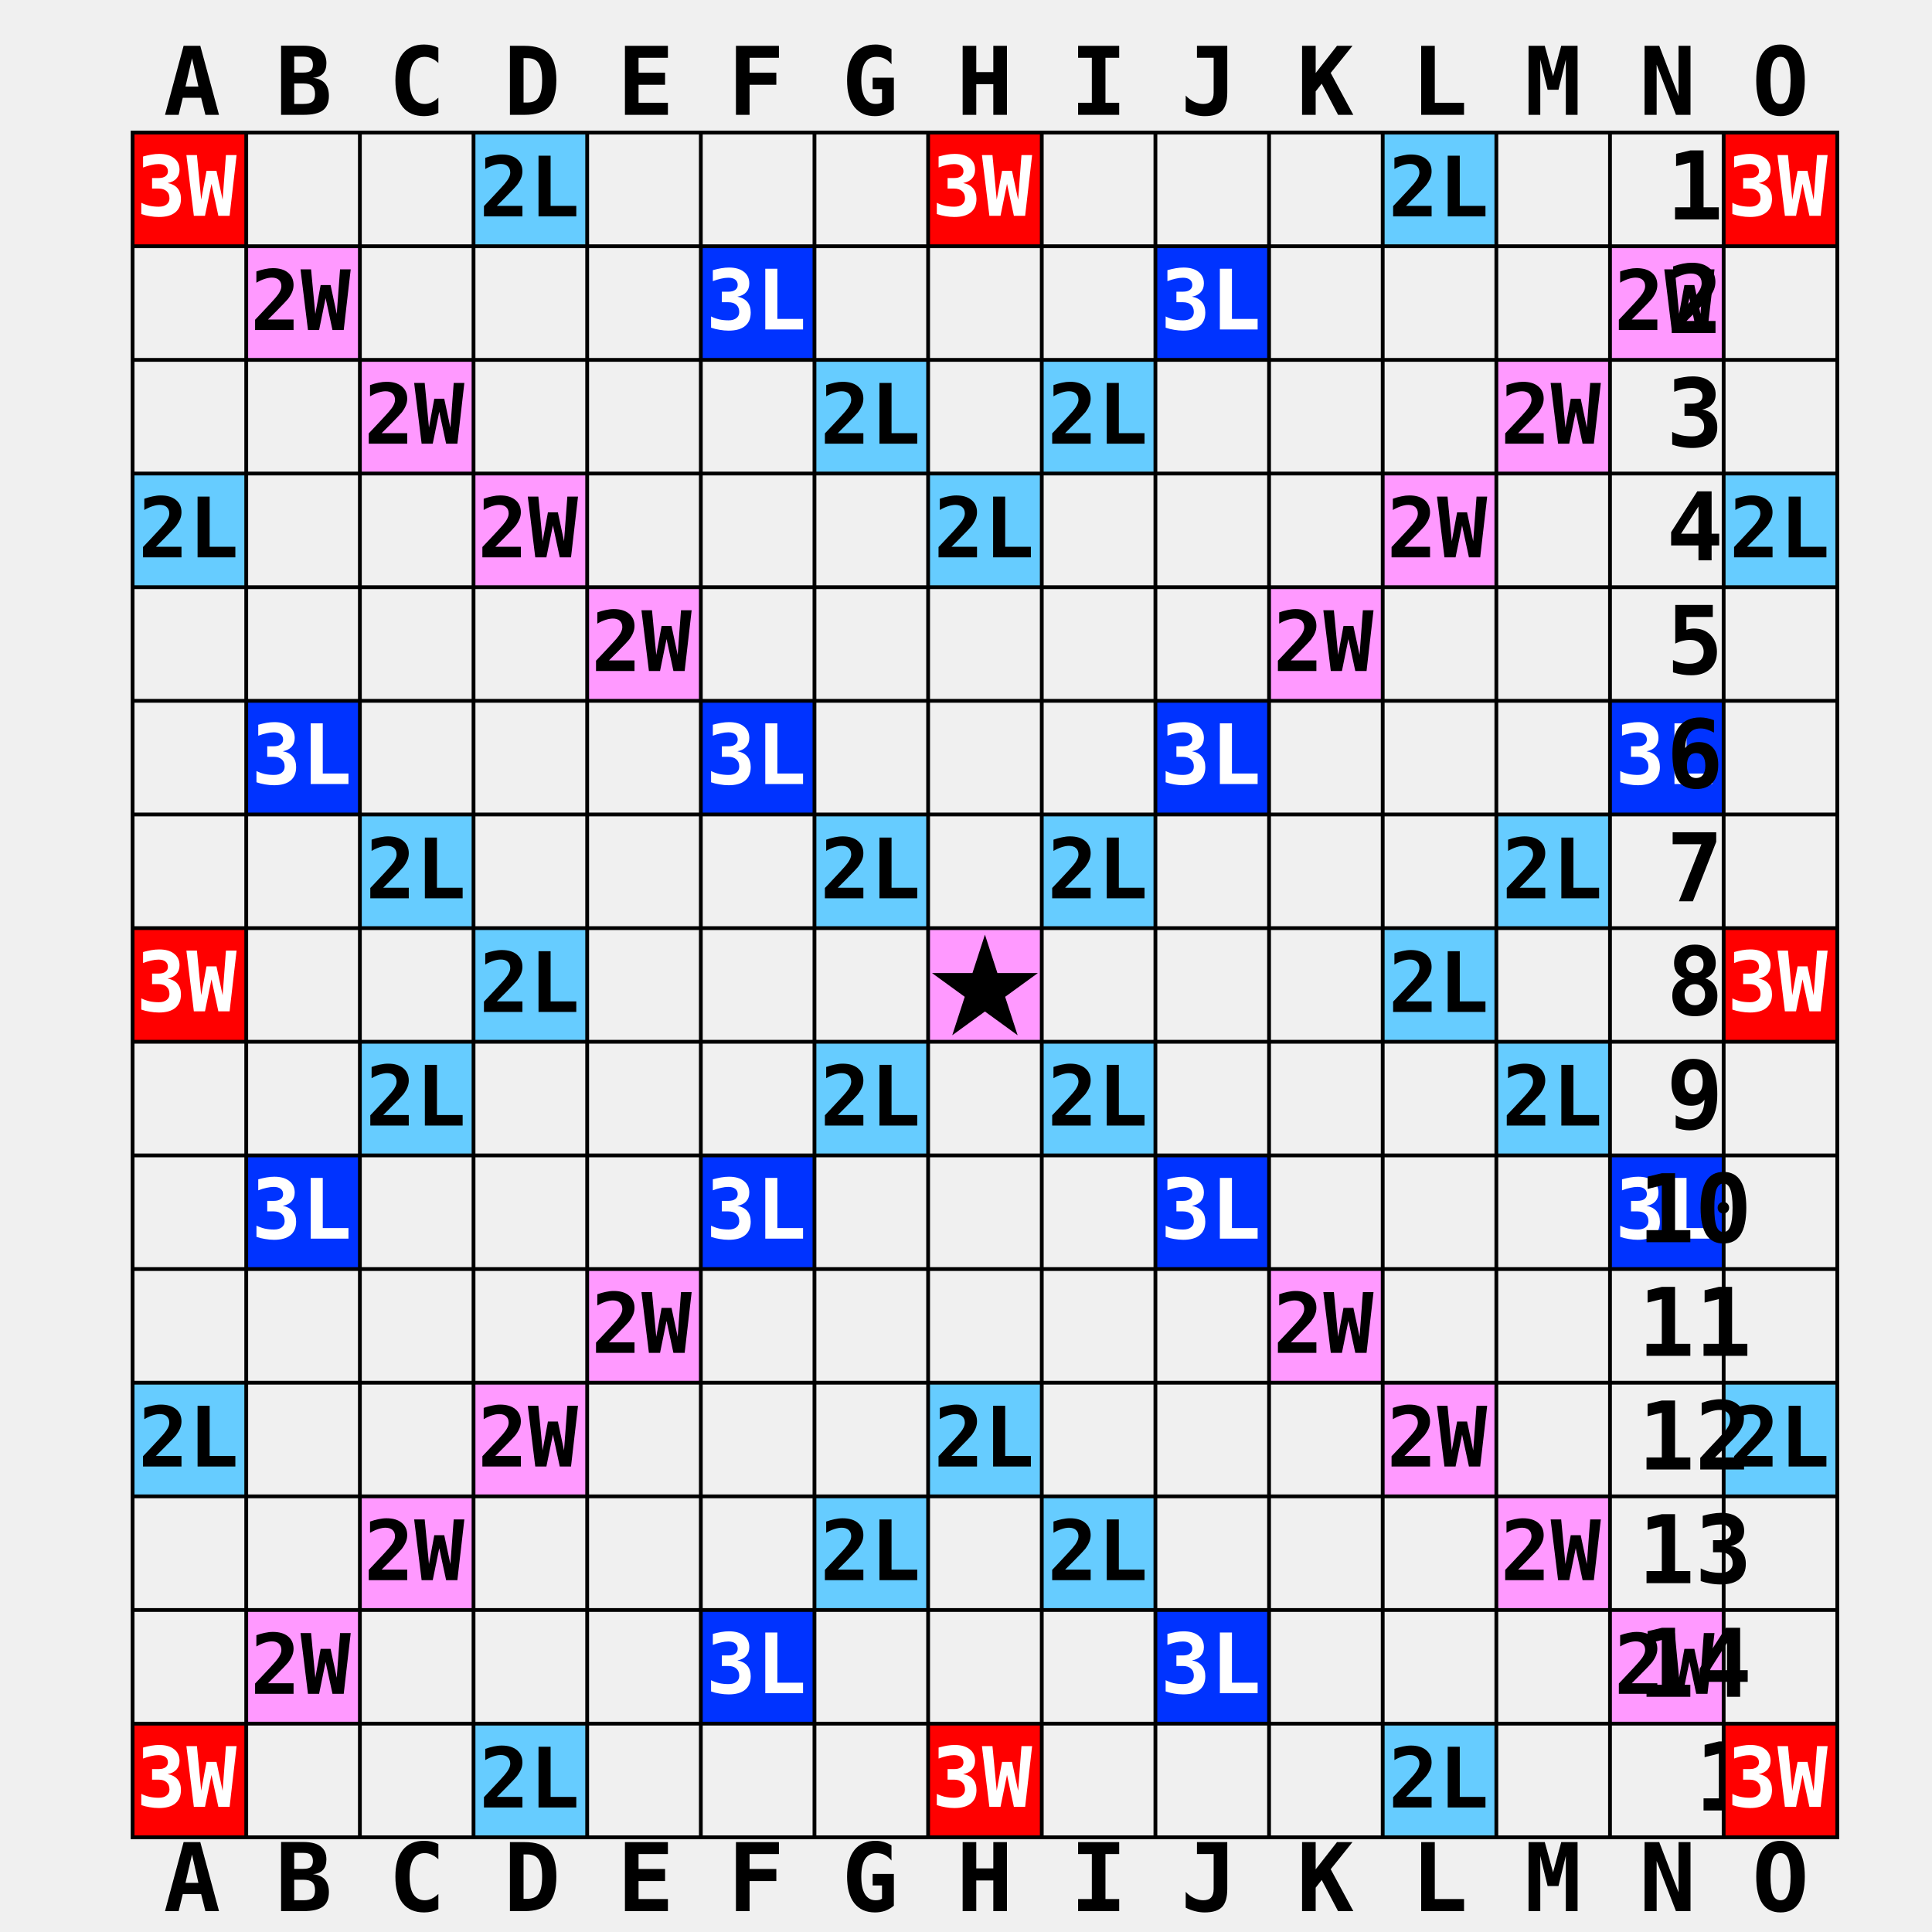
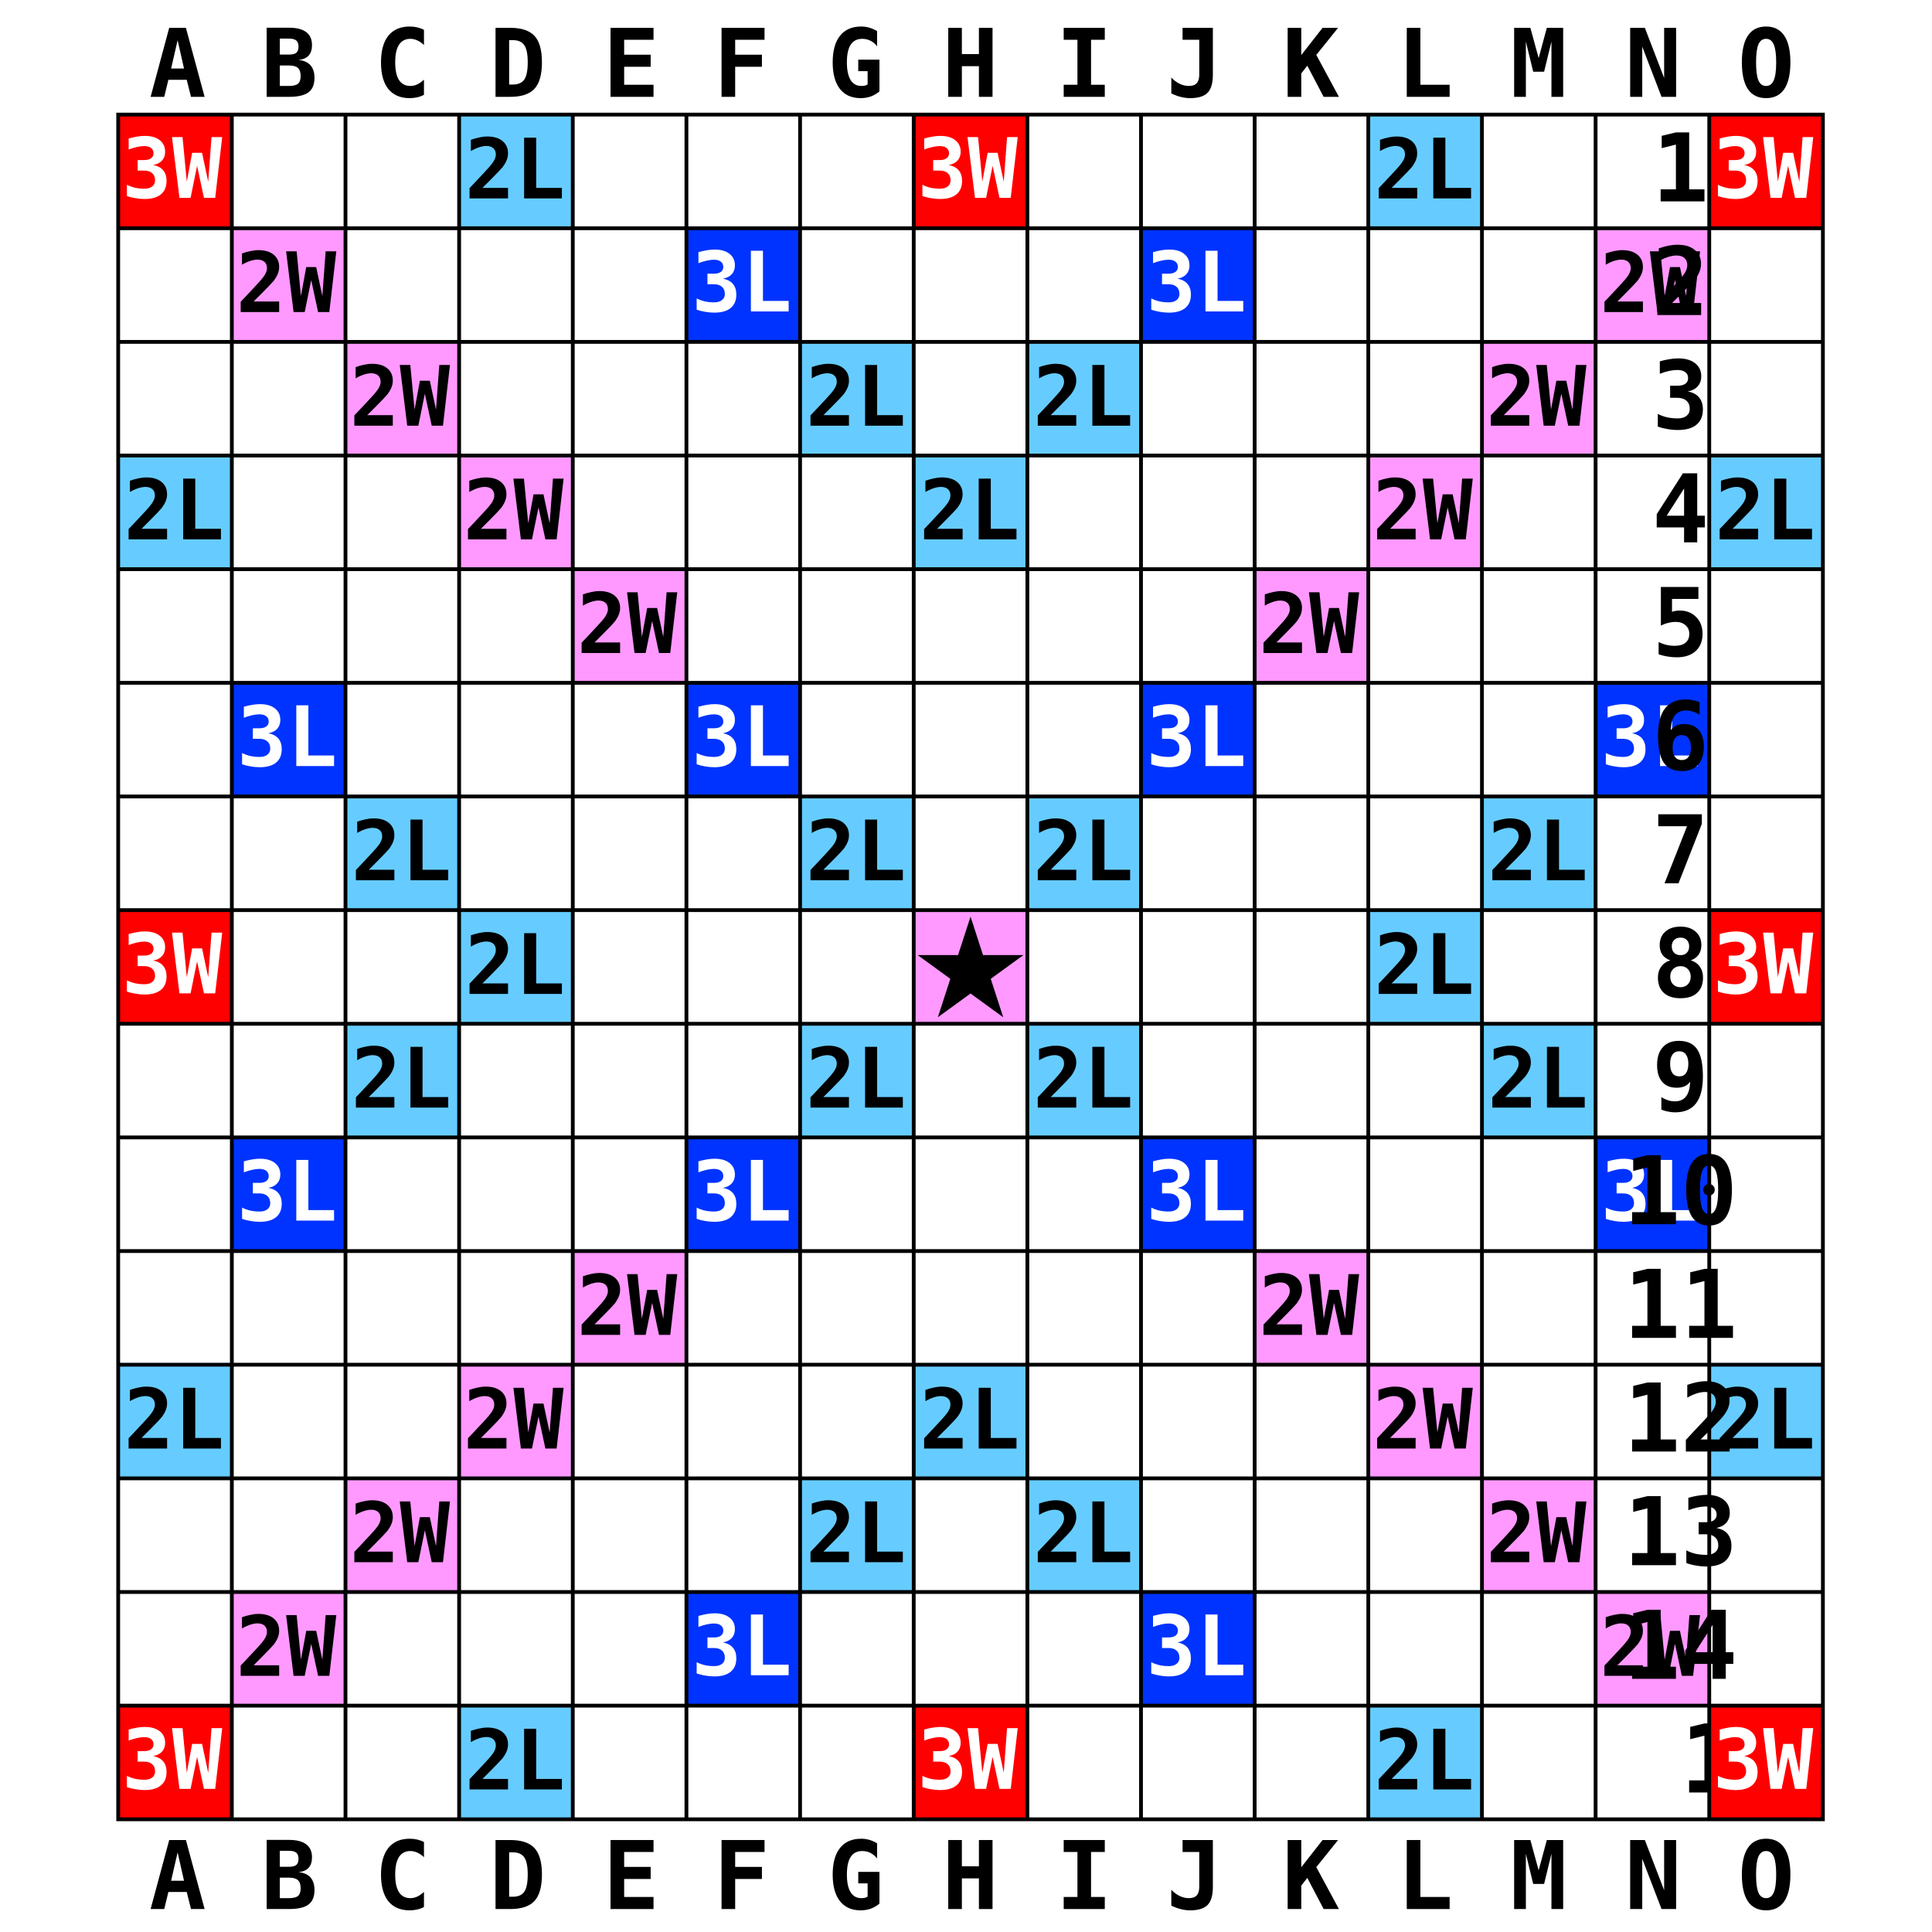
<svg xmlns="http://www.w3.org/2000/svg" xmlns:xlink="http://www.w3.org/1999/xlink" width="255" height="255" id="svg2" version="1.1">
  <defs id="defs4" />
-   <g id="layer2" transform="translate(15.88648,18.57115)">
+   <g id="layer3">
+     <rect style="fill:#ffffff" id="rect3142" width="255.2" height="256.142" x="-0.238" y="-0.383" />
+   </g>
+   <g id="layer2" transform="translate(15.88648,18.57115)" style="display:inline">
    <use x="0" y="0" xlink:href="#g3689" id="use4673" transform="translate(105,-210)" width="260" height="250" />
-     <g id="g3689" transform="translate(1.613526,-1.071145)">
+     <g id="g3689" transform="translate(-0.2869981,-3.446801)">
      <rect y="210" x="0" height="15" width="15" id="rect3664" style="color:#000000;fill:#ff0000;fill-opacity:1;fill-rule:nonzero;stroke:none;stroke-width:0.105;marker:none;visibility:visible;display:inline;overflow:visible;enable-background:accumulate" />
      <text id="text3683" y="220.983" x="0.475" style="font-size:11px;font-style:normal;font-weight:normal;text-align:start;text-anchor:start;fill:#ffffff;fill-opacity:1;stroke:none;font-family:Monospace;-inkscape-font-specification:Monospace" xml:space="preserve">
        <tspan dy="0" style="font-size:11px;font-weight:bold;fill:#ffffff" id="tspan3687" y="220.983" x="0.475">3W</tspan>
      </text>
    </g>
-     <g id="g3802" transform="translate(16.61353,-16.07115)">
+     <g id="g3802" transform="translate(14.713,-18.4468)">
      <rect style="color:#000000;fill:#ff99ff;fill-opacity:1;fill-rule:nonzero;stroke:none;stroke-width:0.105;marker:none;visibility:visible;display:inline;overflow:visible;enable-background:accumulate" id="rect3804" width="15" height="15" x="0" y="210" />
      <text xml:space="preserve" style="font-size:11px;font-style:normal;font-weight:normal;text-align:start;text-anchor:start;fill:#000000;fill-opacity:1;stroke:none;font-family:Monospace;-inkscape-font-specification:Monospace" x="0.542" y="221.064" id="text3806">
        <tspan x="0.542" y="221.064" id="tspan3810" style="font-size:11px;font-weight:bold;fill:#000000" dy="0">2W</tspan>
      </text>
    </g>
-     <use x="0" y="0" xlink:href="#g3802" id="use3812" transform="translate(180,0)" width="226" height="226" />
+     <use x="0" y="0" xlink:href="#g3802" id="use3812" transform="translate(180,-4.420556e-8)" width="226" height="226" />
    <use height="226" width="226" transform="translate(165,-15)" id="use3814" xlink:href="#g3802" y="0" x="0" />
    <use x="0" y="0" xlink:href="#g3802" id="use3816" transform="translate(150,-30)" width="226" height="226" />
    <use height="226" width="226" transform="translate(135,-45)" id="use3818" xlink:href="#g3802" y="0" x="0" />
    <use x="0" y="0" xlink:href="#g3802" id="use3820" transform="translate(135,-135)" width="226" height="226" />
    <use height="226" width="226" transform="translate(150,-150)" id="use3822" xlink:href="#g3802" y="0" x="0" />
    <use x="0" y="0" xlink:href="#g3802" id="use3824" transform="translate(165,-165)" width="226" height="226" />
    <use height="226" width="226" transform="translate(180,-180)" id="use3826" xlink:href="#g3802" y="0" x="0" />
    <use height="226" width="226" transform="translate(45,-135)" id="use3828" xlink:href="#g3802" y="0" x="0" />
    <use x="0" y="0" xlink:href="#g3802" id="use3830" transform="translate(30,-150)" width="226" height="226" />
    <use height="226" width="226" transform="translate(15,-165)" id="use3832" xlink:href="#g3802" y="0" x="0" />
    <use x="0" y="0" xlink:href="#g3802" id="use3834" transform="translate(0,-180)" width="226" height="226" />
-     <g transform="translate(31.61353,-31.07115)" id="g3836" />
-     <g id="g3846" transform="translate(46.61353,-46.07115)" />
-     <g transform="translate(61.61353,-61.07115)" id="g3856" />
-     <g transform="translate(106.6135,-106.0712)" id="g3866">
+     <g transform="translate(29.713,-33.4468)" id="g3836" />
+     <g id="g3846" transform="translate(44.713,-48.4468)" />
+     <g transform="translate(59.713,-63.4468)" id="g3856" />
+     <g transform="translate(104.713,-108.4468)" id="g3866">
      <rect y="210" x="0" height="15" width="15" id="rect3868" style="color:#000000;fill:#ff99ff;fill-opacity:1;fill-rule:nonzero;stroke:none;stroke-width:0.105;marker:none;visibility:visible;display:inline;overflow:visible;enable-background:accumulate" />
    </g>
-     <path style="color:#000000;fill:#000000;fill-opacity:1;fill-rule:nonzero;stroke:none;stroke-width:0.105;marker:none;visibility:visible;display:inline;overflow:visible;enable-background:accumulate" id="path3882" d="m 114.814,106.539 1.648,5.073 5.334,0 -4.315,3.135 1.648,5.073 -4.315,-3.135 -4.315,3.135 1.648,-5.073 -4.315,-3.135 5.334,0 z" transform="translate(-0.700973,-1.750103)" />
-     <g id="g3884" transform="translate(76.61353,-16.07115)">
+     <path style="color:#000000;fill:#000000;fill-opacity:1;fill-rule:nonzero;stroke:none;stroke-width:0.105;marker:none;visibility:visible;display:inline;overflow:visible;enable-background:accumulate" id="path3882" d="m 114.814,106.539 1.648,5.073 5.334,0 -4.315,3.135 1.648,5.073 -4.315,-3.135 -4.315,3.135 1.648,-5.073 -4.315,-3.135 5.334,0 z" transform="translate(-2.601497,-4.125758)" />
+     <g id="g3884" transform="translate(74.713,-18.4468)">
      <rect style="color:#000000;fill:#0033ff;fill-opacity:1;fill-rule:nonzero;stroke:none;stroke-width:0.105;marker:none;visibility:visible;display:inline;overflow:visible;enable-background:accumulate" id="rect3886" width="15" height="15" x="0" y="210" />
      <text xml:space="preserve" style="font-size:11px;font-style:normal;font-weight:normal;text-align:start;text-anchor:start;fill:#ffffff;fill-opacity:1;stroke:none;font-family:Monospace;-inkscape-font-specification:Monospace" x="0.681" y="220.983" id="text3888">
        <tspan x="0.681" y="220.983" id="tspan3892" style="font-size:11px;font-weight:bold;fill:#ffffff" dy="0">3L</tspan>
      </text>
    </g>
-     <use x="0" y="0" xlink:href="#g3884" id="use3894" transform="translate(60,0)" width="226" height="226" />
+     <use x="0" y="0" xlink:href="#g3884" id="use3894" transform="translate(60,-4.420556e-8)" width="226" height="226" />
    <use height="226" width="226" transform="translate(120,-60)" id="use3898" xlink:href="#g3884" y="0" x="0" />
    <use x="0" y="0" xlink:href="#g3884" id="use3900" transform="translate(120,-120)" width="226" height="226" />
    <use height="226" width="226" transform="translate(60,-180)" id="use3902" xlink:href="#g3884" y="0" x="0" />
    <use x="0" y="0" xlink:href="#g3884" id="use3904" transform="translate(0,-180)" width="226" height="226" />
    <use height="226" width="226" transform="translate(-60,-120)" id="use3906" xlink:href="#g3884" y="0" x="0" />
    <use x="0" y="0" xlink:href="#g3884" id="use3908" transform="translate(-60,-60)" width="226" height="226" />
    <use x="0" y="0" xlink:href="#g3884" id="use3910" transform="translate(0,-120)" width="226" height="226" />
    <use height="226" width="226" transform="translate(0,-60)" id="use3912" xlink:href="#g3884" y="0" x="0" />
    <use height="226" width="226" transform="translate(60,-120)" id="use3914" xlink:href="#g3884" y="0" x="0" />
    <use x="0" y="0" xlink:href="#g3884" id="use3916" transform="translate(60,-60)" width="226" height="226" />
-     <g transform="translate(46.61353,-1.071145)" id="g3918">
+     <g transform="translate(44.713,-3.446801)" id="g3918">
      <rect y="210" x="0" height="15" width="15" id="rect3920" style="color:#000000;fill:#66ccff;fill-opacity:1;fill-rule:nonzero;stroke:none;stroke-width:0.105;marker:none;visibility:visible;display:inline;overflow:visible;enable-background:accumulate" />
      <text id="text3922" y="221.064" x="0.749" style="font-size:11px;font-style:normal;font-weight:normal;text-align:start;text-anchor:start;fill:#000000;fill-opacity:1;stroke:none;font-family:Monospace;-inkscape-font-specification:Monospace" xml:space="preserve">
        <tspan dy="0" style="font-size:11px;font-weight:bold;fill:#000000" id="tspan3926" y="221.064" x="0.749">2L</tspan>
      </text>
    </g>
-     <use x="0" y="0" xlink:href="#g3918" id="use3928" transform="translate(120,0)" width="226" height="226" />
+     <use x="0" y="0" xlink:href="#g3918" id="use3928" transform="translate(120,-4.4205562e-8)" width="226" height="226" />
    <use height="226" width="226" transform="translate(165,-45)" id="use3930" xlink:href="#g3918" y="0" x="0" />
    <use x="0" y="0" xlink:href="#g3918" id="use3932" transform="translate(165,-165)" width="226" height="226" />
    <use height="226" width="226" transform="translate(120,-210)" id="use3934" xlink:href="#g3918" y="0" x="0" />
    <use x="0" y="0" xlink:href="#g3918" id="use3936" transform="translate(0,-210)" width="226" height="226" />
    <use height="226" width="226" transform="translate(-45,-165)" id="use3938" xlink:href="#g3918" y="0" x="0" />
    <use x="0" y="0" xlink:href="#g3918" id="use3940" transform="translate(-45,-45)" width="226" height="226" />
    <use height="226" width="226" transform="translate(60,-45)" id="use3942" xlink:href="#g3918" y="0" x="0" />
    <use x="0" y="0" xlink:href="#g3918" id="use3944" transform="translate(45,-30)" width="226" height="226" />
    <use height="226" width="226" transform="translate(75,-30)" id="use3946" xlink:href="#g3918" y="0" x="0" />
    <use height="226" width="226" transform="translate(45,-180)" id="use3948" xlink:href="#g3918" y="0" x="0" />
    <use x="0" y="0" xlink:href="#g3918" id="use3950" transform="translate(75,-180)" width="226" height="226" />
    <use x="0" y="0" xlink:href="#g3918" id="use3952" transform="translate(60,-165)" width="226" height="226" />
    <use height="226" width="226" transform="translate(-15,-90)" id="use3954" xlink:href="#g3918" y="0" x="0" />
    <use x="0" y="0" xlink:href="#g3918" id="use3956" transform="translate(-15,-120)" width="226" height="226" />
    <use height="226" width="226" transform="translate(0,-105)" id="use3958" xlink:href="#g3918" y="0" x="0" />
    <use x="0" y="0" xlink:href="#g3918" id="use3960" transform="translate(120,-105)" width="226" height="226" />
    <use x="0" y="0" xlink:href="#g3918" id="use3962" transform="translate(45,-90)" width="226" height="226" />
    <use height="226" width="226" transform="translate(45,-120)" id="use3964" xlink:href="#g3918" y="0" x="0" />
    <use height="226" width="226" transform="translate(75,-90)" id="use3966" xlink:href="#g3918" y="0" x="0" />
    <use x="0" y="0" xlink:href="#g3918" id="use3968" transform="translate(75,-120)" width="226" height="226" />
    <use x="0" y="0" xlink:href="#g3918" id="use3970" transform="translate(135,-90)" width="226" height="226" />
    <use height="226" width="226" transform="translate(135,-120)" id="use3972" xlink:href="#g3918" y="0" x="0" />
-     <text id="text3982" y="10.387" x="-6.209" style="font-size:12.5px;font-style:normal;font-weight:normal;text-align:center;line-height:120%;text-anchor:middle;fill:#000000;fill-opacity:1;stroke:none;font-family:Monospace;-inkscape-font-specification:Monospace" xml:space="preserve">
-       <tspan style="font-size:12.5px;font-weight:bold;text-align:center;text-anchor:middle" y="10.387" x="-6.209" id="tspan3984">1</tspan>
-       <tspan style="font-size:12.5px;font-weight:bold;text-align:center;text-anchor:middle" y="25.387" x="-6.209" id="tspan3990">2</tspan>
-       <tspan style="font-size:12.5px;font-weight:bold;text-align:center;text-anchor:middle" y="40.387" x="-6.209" id="tspan3996">3</tspan>
-       <tspan style="font-size:12.5px;font-weight:bold;text-align:center;text-anchor:middle" y="55.387" x="-6.209" id="tspan3998">4</tspan>
-       <tspan style="font-size:12.5px;font-weight:bold;text-align:center;text-anchor:middle" y="70.387" x="-6.209" id="tspan4000">5</tspan>
-       <tspan style="font-size:12.5px;font-weight:bold;text-align:center;text-anchor:middle" y="85.387" x="-6.209" id="tspan4002">6</tspan>
-       <tspan style="font-size:12.5px;font-weight:bold;text-align:center;text-anchor:middle" y="100.387" x="-6.209" id="tspan4004">7</tspan>
-       <tspan style="font-size:12.5px;font-weight:bold;text-align:center;text-anchor:middle" y="115.387" x="-6.209" id="tspan4006">8</tspan>
-       <tspan style="font-size:12.5px;font-weight:bold;text-align:center;text-anchor:middle" y="130.387" x="-6.209" id="tspan4008">9</tspan>
-       <tspan style="font-size:12.5px;font-weight:bold;text-align:center;text-anchor:middle" y="145.387" x="-6.209" id="tspan4010">10</tspan>
-       <tspan style="font-size:12.5px;font-weight:bold;text-align:center;text-anchor:middle" y="160.387" x="-6.209" id="tspan4012">11</tspan>
-       <tspan style="font-size:12.5px;font-weight:bold;text-align:center;text-anchor:middle" y="175.387" x="-6.209" id="tspan4014">12</tspan>
-       <tspan style="font-size:12.5px;font-weight:bold;text-align:center;text-anchor:middle" y="190.387" x="-6.209" id="tspan4016">13</tspan>
-       <tspan style="font-size:12.5px;font-weight:bold;text-align:center;text-anchor:middle" y="205.387" x="-6.209" id="tspan4018">14</tspan>
-       <tspan style="font-size:12.5px;font-weight:bold;text-align:center;text-anchor:middle" y="220.387" x="-6.209" id="tspan4020">15</tspan>
+     <text id="text3982" y="8.011" x="-8.109" style="font-size:12.5px;font-style:normal;font-weight:normal;text-align:center;line-height:120%;text-anchor:middle;fill:#000000;fill-opacity:1;stroke:none;font-family:Monospace;-inkscape-font-specification:Monospace" xml:space="preserve">
+       <tspan style="font-size:12.5px;font-weight:bold;text-align:center;text-anchor:middle" y="8.011" x="-8.109" id="tspan3984">1</tspan>
+       <tspan style="font-size:12.5px;font-weight:bold;text-align:center;text-anchor:middle" y="23.011" x="-8.109" id="tspan3990">2</tspan>
+       <tspan style="font-size:12.5px;font-weight:bold;text-align:center;text-anchor:middle" y="38.011" x="-8.109" id="tspan3996">3</tspan>
+       <tspan style="font-size:12.5px;font-weight:bold;text-align:center;text-anchor:middle" y="53.011" x="-8.109" id="tspan3998">4</tspan>
+       <tspan style="font-size:12.5px;font-weight:bold;text-align:center;text-anchor:middle" y="68.011" x="-8.109" id="tspan4000">5</tspan>
+       <tspan style="font-size:12.5px;font-weight:bold;text-align:center;text-anchor:middle" y="83.011" x="-8.109" id="tspan4002">6</tspan>
+       <tspan style="font-size:12.5px;font-weight:bold;text-align:center;text-anchor:middle" y="98.011" x="-8.109" id="tspan4004">7</tspan>
+       <tspan style="font-size:12.5px;font-weight:bold;text-align:center;text-anchor:middle" y="113.011" x="-8.109" id="tspan4006">8</tspan>
+       <tspan style="font-size:12.5px;font-weight:bold;text-align:center;text-anchor:middle" y="128.011" x="-8.109" id="tspan4008">9</tspan>
+       <tspan style="font-size:12.5px;font-weight:bold;text-align:center;text-anchor:middle" y="143.011" x="-8.109" id="tspan4010">10</tspan>
+       <tspan style="font-size:12.5px;font-weight:bold;text-align:center;text-anchor:middle" y="158.011" x="-8.109" id="tspan4012">11</tspan>
+       <tspan style="font-size:12.5px;font-weight:bold;text-align:center;text-anchor:middle" y="173.011" x="-8.109" id="tspan4014">12</tspan>
+       <tspan style="font-size:12.5px;font-weight:bold;text-align:center;text-anchor:middle" y="188.011" x="-8.109" id="tspan4016">13</tspan>
+       <tspan style="font-size:12.5px;font-weight:bold;text-align:center;text-anchor:middle" y="203.011" x="-8.109" id="tspan4018">14</tspan>
+       <tspan style="font-size:12.5px;font-weight:bold;text-align:center;text-anchor:middle" y="218.011" x="-8.109" id="tspan4020">15</tspan>
    </text>
-     <use x="0" y="0" xlink:href="#text3982" id="use4062" transform="translate(240.368,9.3002313e-8)" width="226" height="226" />
-     <g id="g4570">
+     <use x="0" y="0" xlink:href="#text3982" id="use4062" transform="translate(240.368,5.5794448e-8)" width="226" height="226" />
+     <g id="g4570" transform="translate(-1.900524,-2.375655)">
      <text id="text3974" y="-3.413" x="5.691" style="font-size:12.5px;font-style:normal;font-weight:normal;text-align:start;text-anchor:start;fill:#000000;fill-opacity:1;stroke:none;font-family:Monospace;-inkscape-font-specification:Monospace" xml:space="preserve">
        <tspan style="font-size:12.5px;font-weight:bold" y="-3.413" x="5.691" id="tspan3976">A</tspan>
      </text>
      <text xml:space="preserve" style="font-size:12.5px;font-style:normal;font-weight:normal;text-align:start;text-anchor:start;fill:#000000;fill-opacity:1;stroke:none;font-family:Monospace;-inkscape-font-specification:Monospace" x="20.445" y="-3.413" id="text4514">
        <tspan id="tspan4516" x="20.445" y="-3.413" style="font-size:12.5px;font-weight:bold">B</tspan>
      </text>
      <text id="text4518" y="-3.413" x="35.378" style="font-size:12.5px;font-style:normal;font-weight:normal;text-align:start;text-anchor:start;fill:#000000;fill-opacity:1;stroke:none;font-family:Monospace;-inkscape-font-specification:Monospace" xml:space="preserve">
        <tspan style="font-size:12.5px;font-weight:bold" y="-3.413" x="35.378" id="tspan4520">C</tspan>
      </text>
      <text xml:space="preserve" style="font-size:12.5px;font-style:normal;font-weight:normal;text-align:start;text-anchor:start;fill:#000000;fill-opacity:1;stroke:none;font-family:Monospace;-inkscape-font-specification:Monospace" x="50.573" y="-3.413" id="text4522">
        <tspan id="tspan4524" x="50.573" y="-3.413" style="font-size:12.5px;font-weight:bold">D</tspan>
      </text>
      <text id="text4526" y="-3.413" x="65.567" style="font-size:12.5px;font-style:normal;font-weight:normal;text-align:start;text-anchor:start;fill:#000000;fill-opacity:1;stroke:none;font-family:Monospace;-inkscape-font-specification:Monospace" xml:space="preserve">
        <tspan style="font-size:12.5px;font-weight:bold" y="-3.413" x="65.567" id="tspan4528">E</tspan>
      </text>
      <text xml:space="preserve" style="font-size:12.5px;font-style:normal;font-weight:normal;text-align:start;text-anchor:start;fill:#000000;fill-opacity:1;stroke:none;font-family:Monospace;-inkscape-font-specification:Monospace" x="80.14" y="-3.413" id="text4530">
        <tspan id="tspan4532" x="80.14" y="-3.413" style="font-size:12.5px;font-weight:bold">F</tspan>
      </text>
      <text id="text4534" y="-3.413" x="95.198" style="font-size:12.5px;font-style:normal;font-weight:normal;text-align:start;text-anchor:start;fill:#000000;fill-opacity:1;stroke:none;font-family:Monospace;-inkscape-font-specification:Monospace" xml:space="preserve">
        <tspan style="font-size:12.5px;font-weight:bold" y="-3.413" x="95.198" id="tspan4536">G</tspan>
      </text>
      <text xml:space="preserve" style="font-size:12.5px;font-style:normal;font-weight:normal;text-align:start;text-anchor:start;fill:#000000;fill-opacity:1;stroke:none;font-family:Monospace;-inkscape-font-specification:Monospace" x="110.329" y="-3.413" id="text4538">
        <tspan id="tspan4540" x="110.329" y="-3.413" style="font-size:12.5px;font-weight:bold">H</tspan>
      </text>
      <text id="text4542" y="-3.413" x="125.363" style="font-size:12.5px;font-style:normal;font-weight:normal;text-align:start;text-anchor:start;fill:#000000;fill-opacity:1;stroke:none;font-family:Monospace;-inkscape-font-specification:Monospace" xml:space="preserve">
        <tspan style="font-size:12.5px;font-weight:bold" y="-3.413" x="125.363" id="tspan4544">I</tspan>
      </text>
      <text xml:space="preserve" style="font-size:12.5px;font-style:normal;font-weight:normal;text-align:start;text-anchor:start;fill:#000000;fill-opacity:1;stroke:none;font-family:Monospace;-inkscape-font-specification:Monospace" x="139.942" y="-3.413" id="text4546">
        <tspan id="tspan4548" x="139.942" y="-3.413" style="font-size:12.5px;font-weight:bold">J</tspan>
      </text>
      <text id="text4550" y="-3.413" x="155.25" style="font-size:12.5px;font-style:normal;font-weight:normal;text-align:start;text-anchor:start;fill:#000000;fill-opacity:1;stroke:none;font-family:Monospace;-inkscape-font-specification:Monospace" xml:space="preserve">
        <tspan style="font-size:12.5px;font-weight:bold" y="-3.413" x="155.25" id="tspan4552">K</tspan>
      </text>
      <text xml:space="preserve" style="font-size:12.5px;font-style:normal;font-weight:normal;text-align:start;text-anchor:start;fill:#000000;fill-opacity:1;stroke:none;font-family:Monospace;-inkscape-font-specification:Monospace" x="170.317" y="-3.413" id="text4554">
        <tspan id="tspan4556" x="170.317" y="-3.413" style="font-size:12.5px;font-weight:bold">L</tspan>
      </text>
      <text id="text4558" y="-3.413" x="185.332" style="font-size:12.5px;font-style:normal;font-weight:normal;text-align:start;text-anchor:start;fill:#000000;fill-opacity:1;stroke:none;font-family:Monospace;-inkscape-font-specification:Monospace" xml:space="preserve">
        <tspan style="font-size:12.5px;font-weight:bold" y="-3.413" x="185.332" id="tspan4560">M</tspan>
      </text>
      <text xml:space="preserve" style="font-size:12.5px;font-style:normal;font-weight:normal;text-align:start;text-anchor:start;fill:#000000;fill-opacity:1;stroke:none;font-family:Monospace;-inkscape-font-specification:Monospace" x="200.458" y="-3.413" id="text4562">
        <tspan id="tspan4564" x="200.458" y="-3.413" style="font-size:12.5px;font-weight:bold">N</tspan>
      </text>
      <text id="text4566" y="-3.413" x="215.357" style="font-size:12.5px;font-style:normal;font-weight:normal;text-align:start;text-anchor:start;fill:#000000;fill-opacity:1;stroke:none;font-family:Monospace;-inkscape-font-specification:Monospace" xml:space="preserve">
        <tspan style="font-size:12.5px;font-weight:bold" y="-3.413" x="215.357" id="tspan4568">O</tspan>
      </text>
    </g>
-     <use x="0" y="0" xlink:href="#g4570" id="use4604" transform="translate(1.9531249e-7,237.0879)" width="260" height="250" />
+     <use x="0" y="0" xlink:href="#g4570" id="use4604" transform="translate(1.9261666e-7,239.1878)" width="260" height="250" />
    <use x="0" y="0" xlink:href="#g3802" id="use4639" transform="translate(45,-45)" width="226" height="226" />
    <use height="226" width="226" transform="translate(30,-30)" id="use4641" xlink:href="#g3802" y="0" x="0" />
    <use x="0" y="0" xlink:href="#g3802" id="use4643" transform="translate(15,-15)" width="226" height="226" />
-     <use height="250" width="260" transform="translate(210,0)" id="use4667" xlink:href="#g3689" y="0" x="0" />
+     <use height="250" width="260" transform="translate(210,-4.4205562e-8)" id="use4667" xlink:href="#g3689" y="0" x="0" />
    <use x="0" y="0" xlink:href="#g3689" id="use4669" transform="translate(210,-105)" width="260" height="250" />
    <use height="250" width="260" transform="translate(210,-210)" id="use4671" xlink:href="#g3689" y="0" x="0" />
    <use height="250" width="260" transform="translate(0,-210)" id="use4675" xlink:href="#g3689" y="0" x="0" />
    <use x="0" y="0" xlink:href="#g3689" id="use4677" transform="translate(0,-105)" width="260" height="250" />
-     <use x="0" y="0" xlink:href="#g3689" id="use4665" transform="translate(105,0)" width="260" height="250" />
-     <rect y="-1.071" x="1.614" height="225" width="225" id="rect2852" style="color:#000000;fill:none;stroke:#000000;stroke-width:0.5;stroke-miterlimit:4;stroke-opacity:1;stroke-dasharray:none;marker:none;visibility:visible;display:inline;overflow:visible;enable-background:accumulate" />
+     <use x="0" y="0" xlink:href="#g3689" id="use4665" transform="translate(105,-4.4205562e-8)" width="260" height="250" />
+     <rect y="-3.447" x="-0.287" height="225" width="225" id="rect2852" style="color:#000000;fill:none;stroke:#000000;stroke-width:0.5;stroke-miterlimit:4;stroke-opacity:1;stroke-dasharray:none;marker:none;visibility:visible;display:inline;overflow:visible;enable-background:accumulate" />
  </g>
-   <g id="layer1" transform="translate(16.38648,19.07115)">
-     <g id="g4205" transform="translate(1.113525,-1.571145)">
+   <g id="layer1" transform="translate(16.38648,19.07115)" style="display:inline">
+     <g id="g4205" transform="translate(-0.7869991,-3.9468)">
      <path id="path2818" d="m 15,0 0,225" style="fill:none;stroke:#000000;stroke-width:0.5;stroke-linecap:butt;stroke-linejoin:miter;stroke-miterlimit:4;stroke-opacity:1;stroke-dasharray:none" />
      <use x="0" y="0" xlink:href="#path2818" id="use2822" transform="translate(15,0)" width="744.094" height="1052.362" />
      <use height="1052.362" width="744.094" transform="translate(30,0)" id="use2824" xlink:href="#path2818" y="0" x="0" />
      <use x="0" y="0" xlink:href="#path2818" id="use2826" transform="translate(45,0)" width="744.094" height="1052.362" />
      <use height="1052.362" width="744.094" transform="translate(60,0)" id="use2828" xlink:href="#path2818" y="0" x="0" />
      <use x="0" y="0" xlink:href="#path2818" id="use2830" transform="translate(75,0)" width="744.094" height="1052.362" />
      <use height="1052.362" width="744.094" transform="translate(90,0)" id="use2832" xlink:href="#path2818" y="0" x="0" />
      <use x="0" y="0" xlink:href="#path2818" id="use2834" transform="translate(105,0)" width="744.094" height="1052.362" />
      <use height="1052.362" width="744.094" transform="translate(120,0)" id="use2836" xlink:href="#path2818" y="0" x="0" />
      <use x="0" y="0" xlink:href="#path2818" id="use2838" transform="translate(135,0)" width="744.094" height="1052.362" />
      <use height="1052.362" width="744.094" transform="translate(150,0)" id="use2840" xlink:href="#path2818" y="0" x="0" />
      <use x="0" y="0" xlink:href="#path2818" id="use2842" transform="translate(165,0)" width="744.094" height="1052.362" />
      <use height="1052.362" width="744.094" transform="translate(180,0)" id="use2844" xlink:href="#path2818" y="0" x="0" />
      <use x="0" y="0" xlink:href="#path2818" id="use2846" transform="translate(195,0)" width="744.094" height="1052.362" />
      <path id="path2850" d="m 0,15 225,0" style="fill:none;stroke:#000000;stroke-width:0.5;stroke-linecap:butt;stroke-linejoin:miter;stroke-miterlimit:4;stroke-opacity:1;stroke-dasharray:none" />
      <use x="0" y="0" xlink:href="#path2850" id="use3628" transform="translate(0,15)" width="744.094" height="1052.362" />
      <use height="1052.362" width="744.094" transform="translate(0,30)" id="use3630" xlink:href="#path2850" y="0" x="0" />
      <use x="0" y="0" xlink:href="#path2850" id="use3632" transform="translate(0,45)" width="744.094" height="1052.362" />
      <use height="1052.362" width="744.094" transform="translate(0,60)" id="use3634" xlink:href="#path2850" y="0" x="0" />
      <use x="0" y="0" xlink:href="#path2850" id="use3636" transform="translate(0,75)" width="744.094" height="1052.362" />
      <use height="1052.362" width="744.094" transform="translate(0,90)" id="use3638" xlink:href="#path2850" y="0" x="0" />
      <use x="0" y="0" xlink:href="#path2850" id="use3640" transform="translate(0,105)" width="744.094" height="1052.362" />
      <use height="1052.362" width="744.094" transform="translate(0,120)" id="use3642" xlink:href="#path2850" y="0" x="0" />
      <use x="0" y="0" xlink:href="#path2850" id="use3644" transform="translate(0,135)" width="744.094" height="1052.362" />
      <use height="1052.362" width="744.094" transform="translate(0,150)" id="use3646" xlink:href="#path2850" y="0" x="0" />
      <use x="0" y="0" xlink:href="#path2850" id="use3648" transform="translate(0,165)" width="744.094" height="1052.362" />
      <use height="1052.362" width="744.094" transform="translate(0,180)" id="use3650" xlink:href="#path2850" y="0" x="0" />
      <use x="0" y="0" xlink:href="#path2850" id="use3652" transform="translate(0,195)" width="744.094" height="1052.362" />
    </g>
  </g>
</svg>
